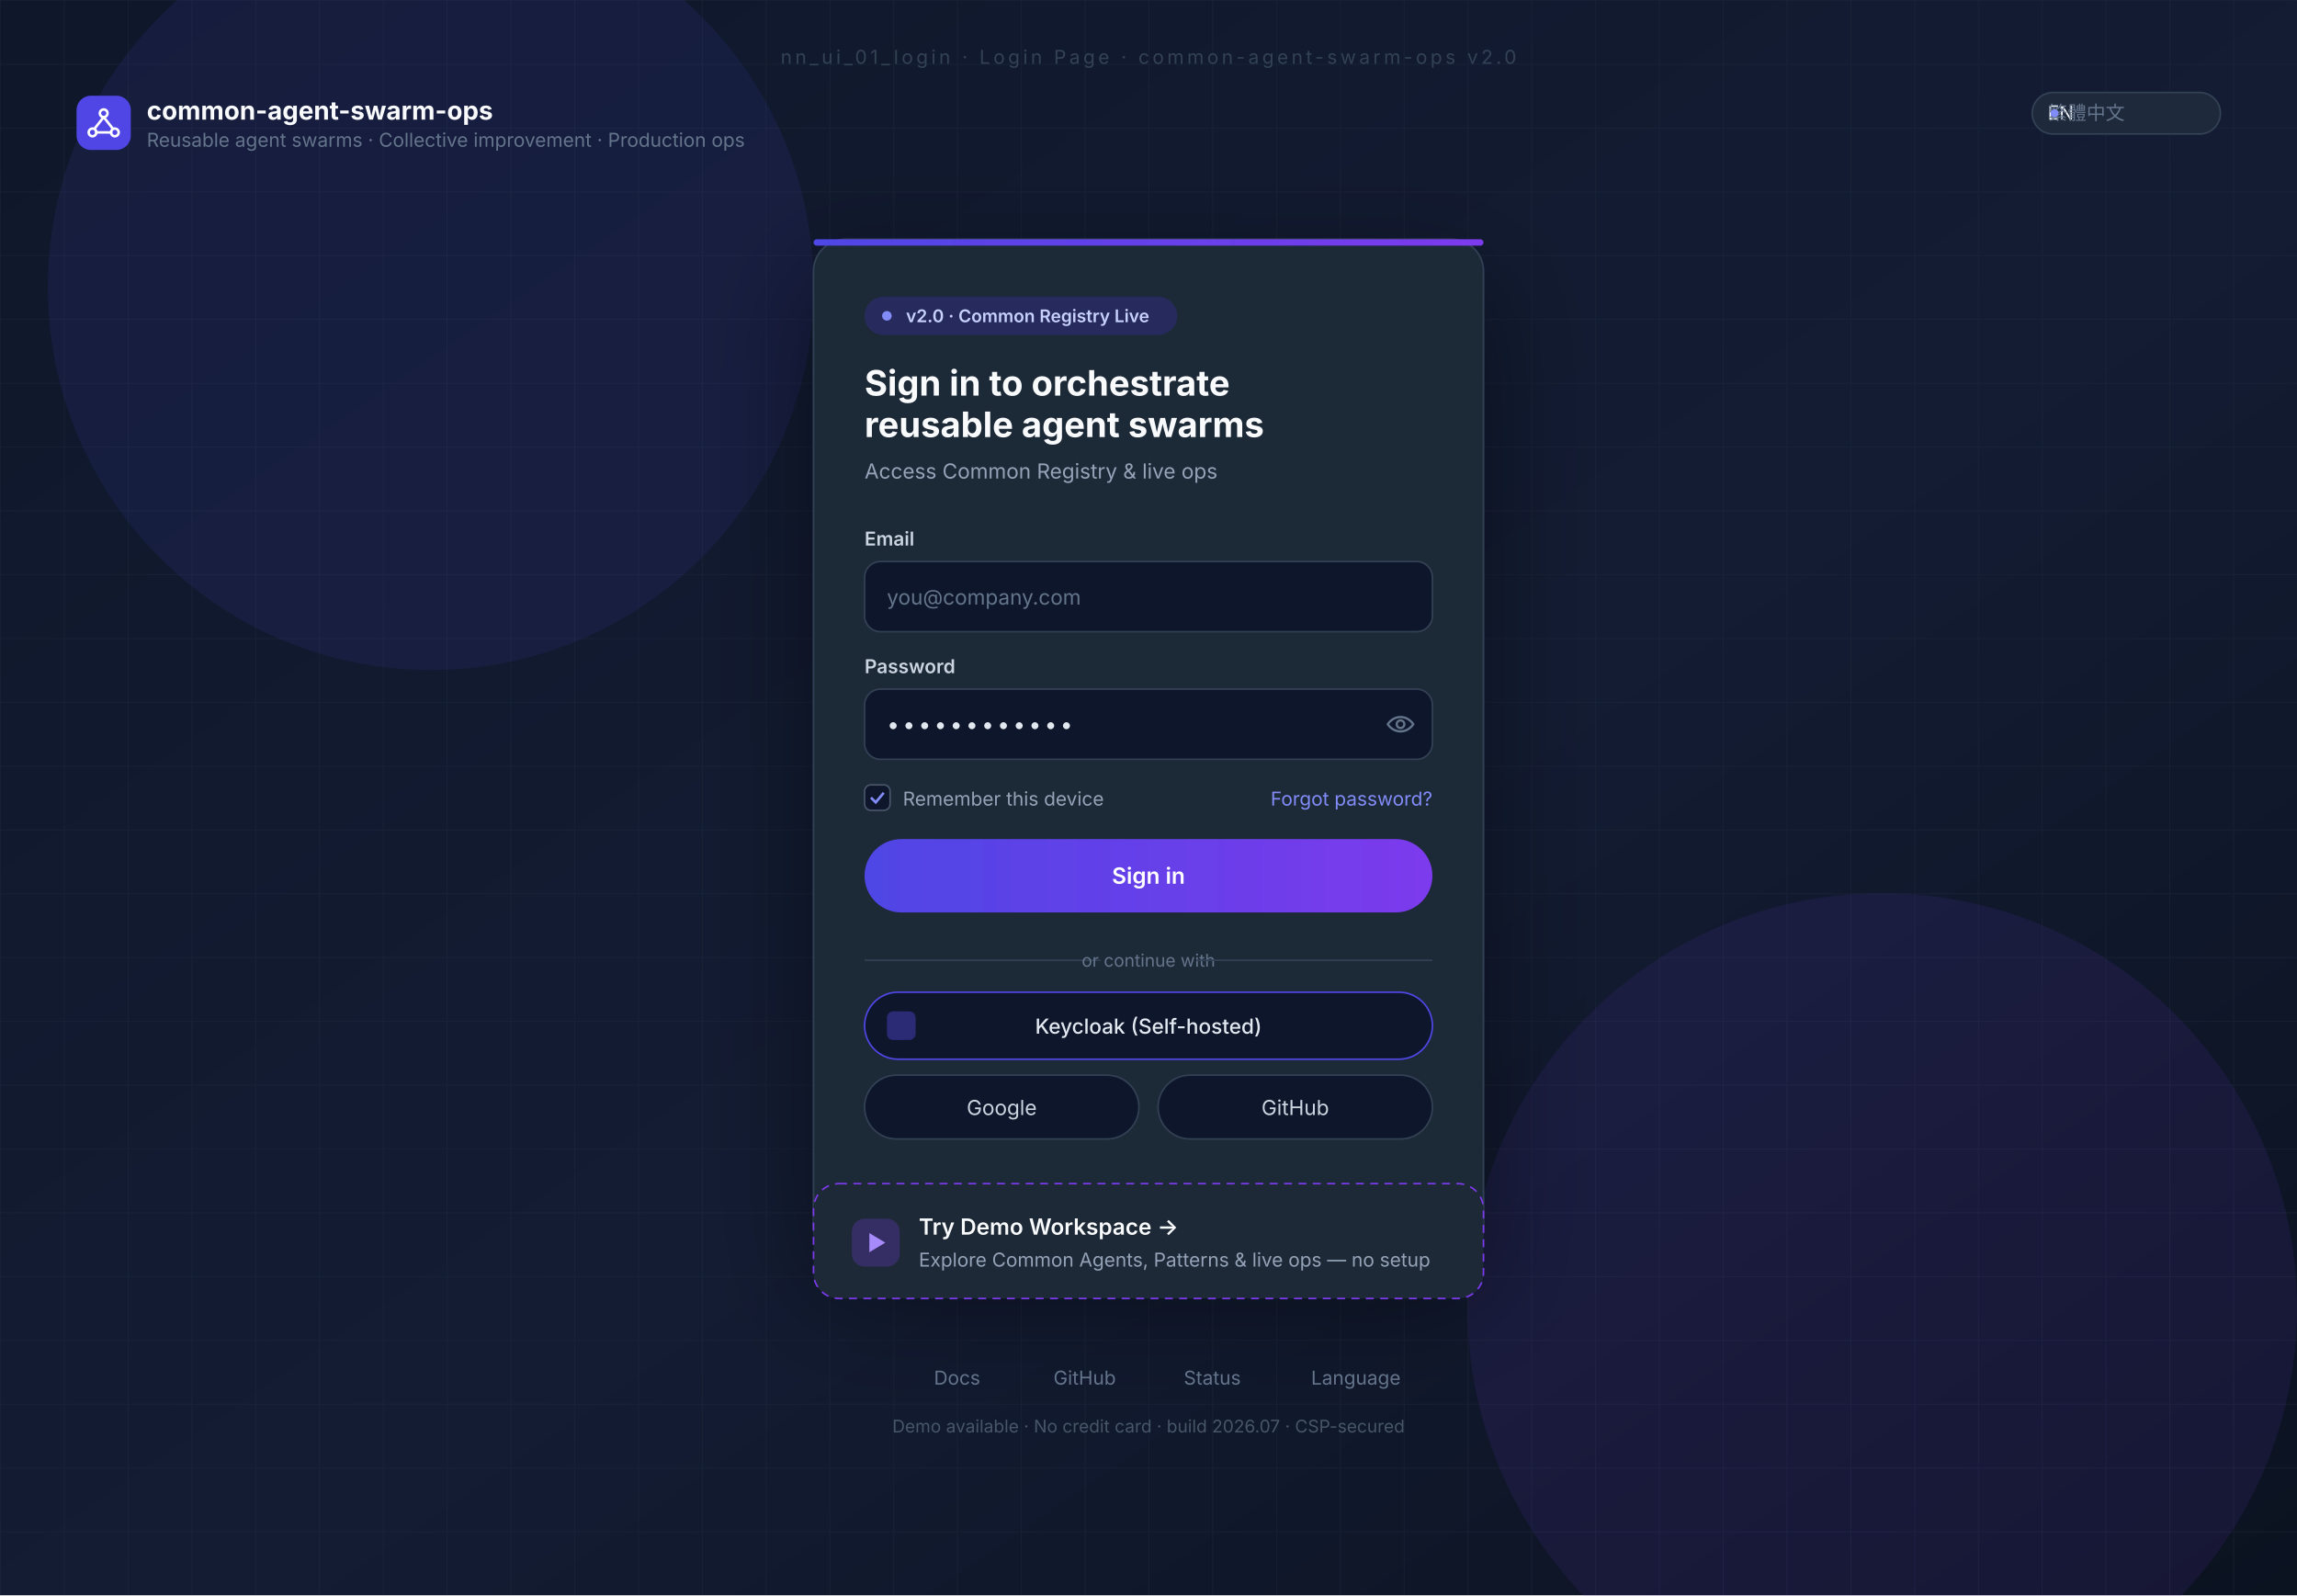
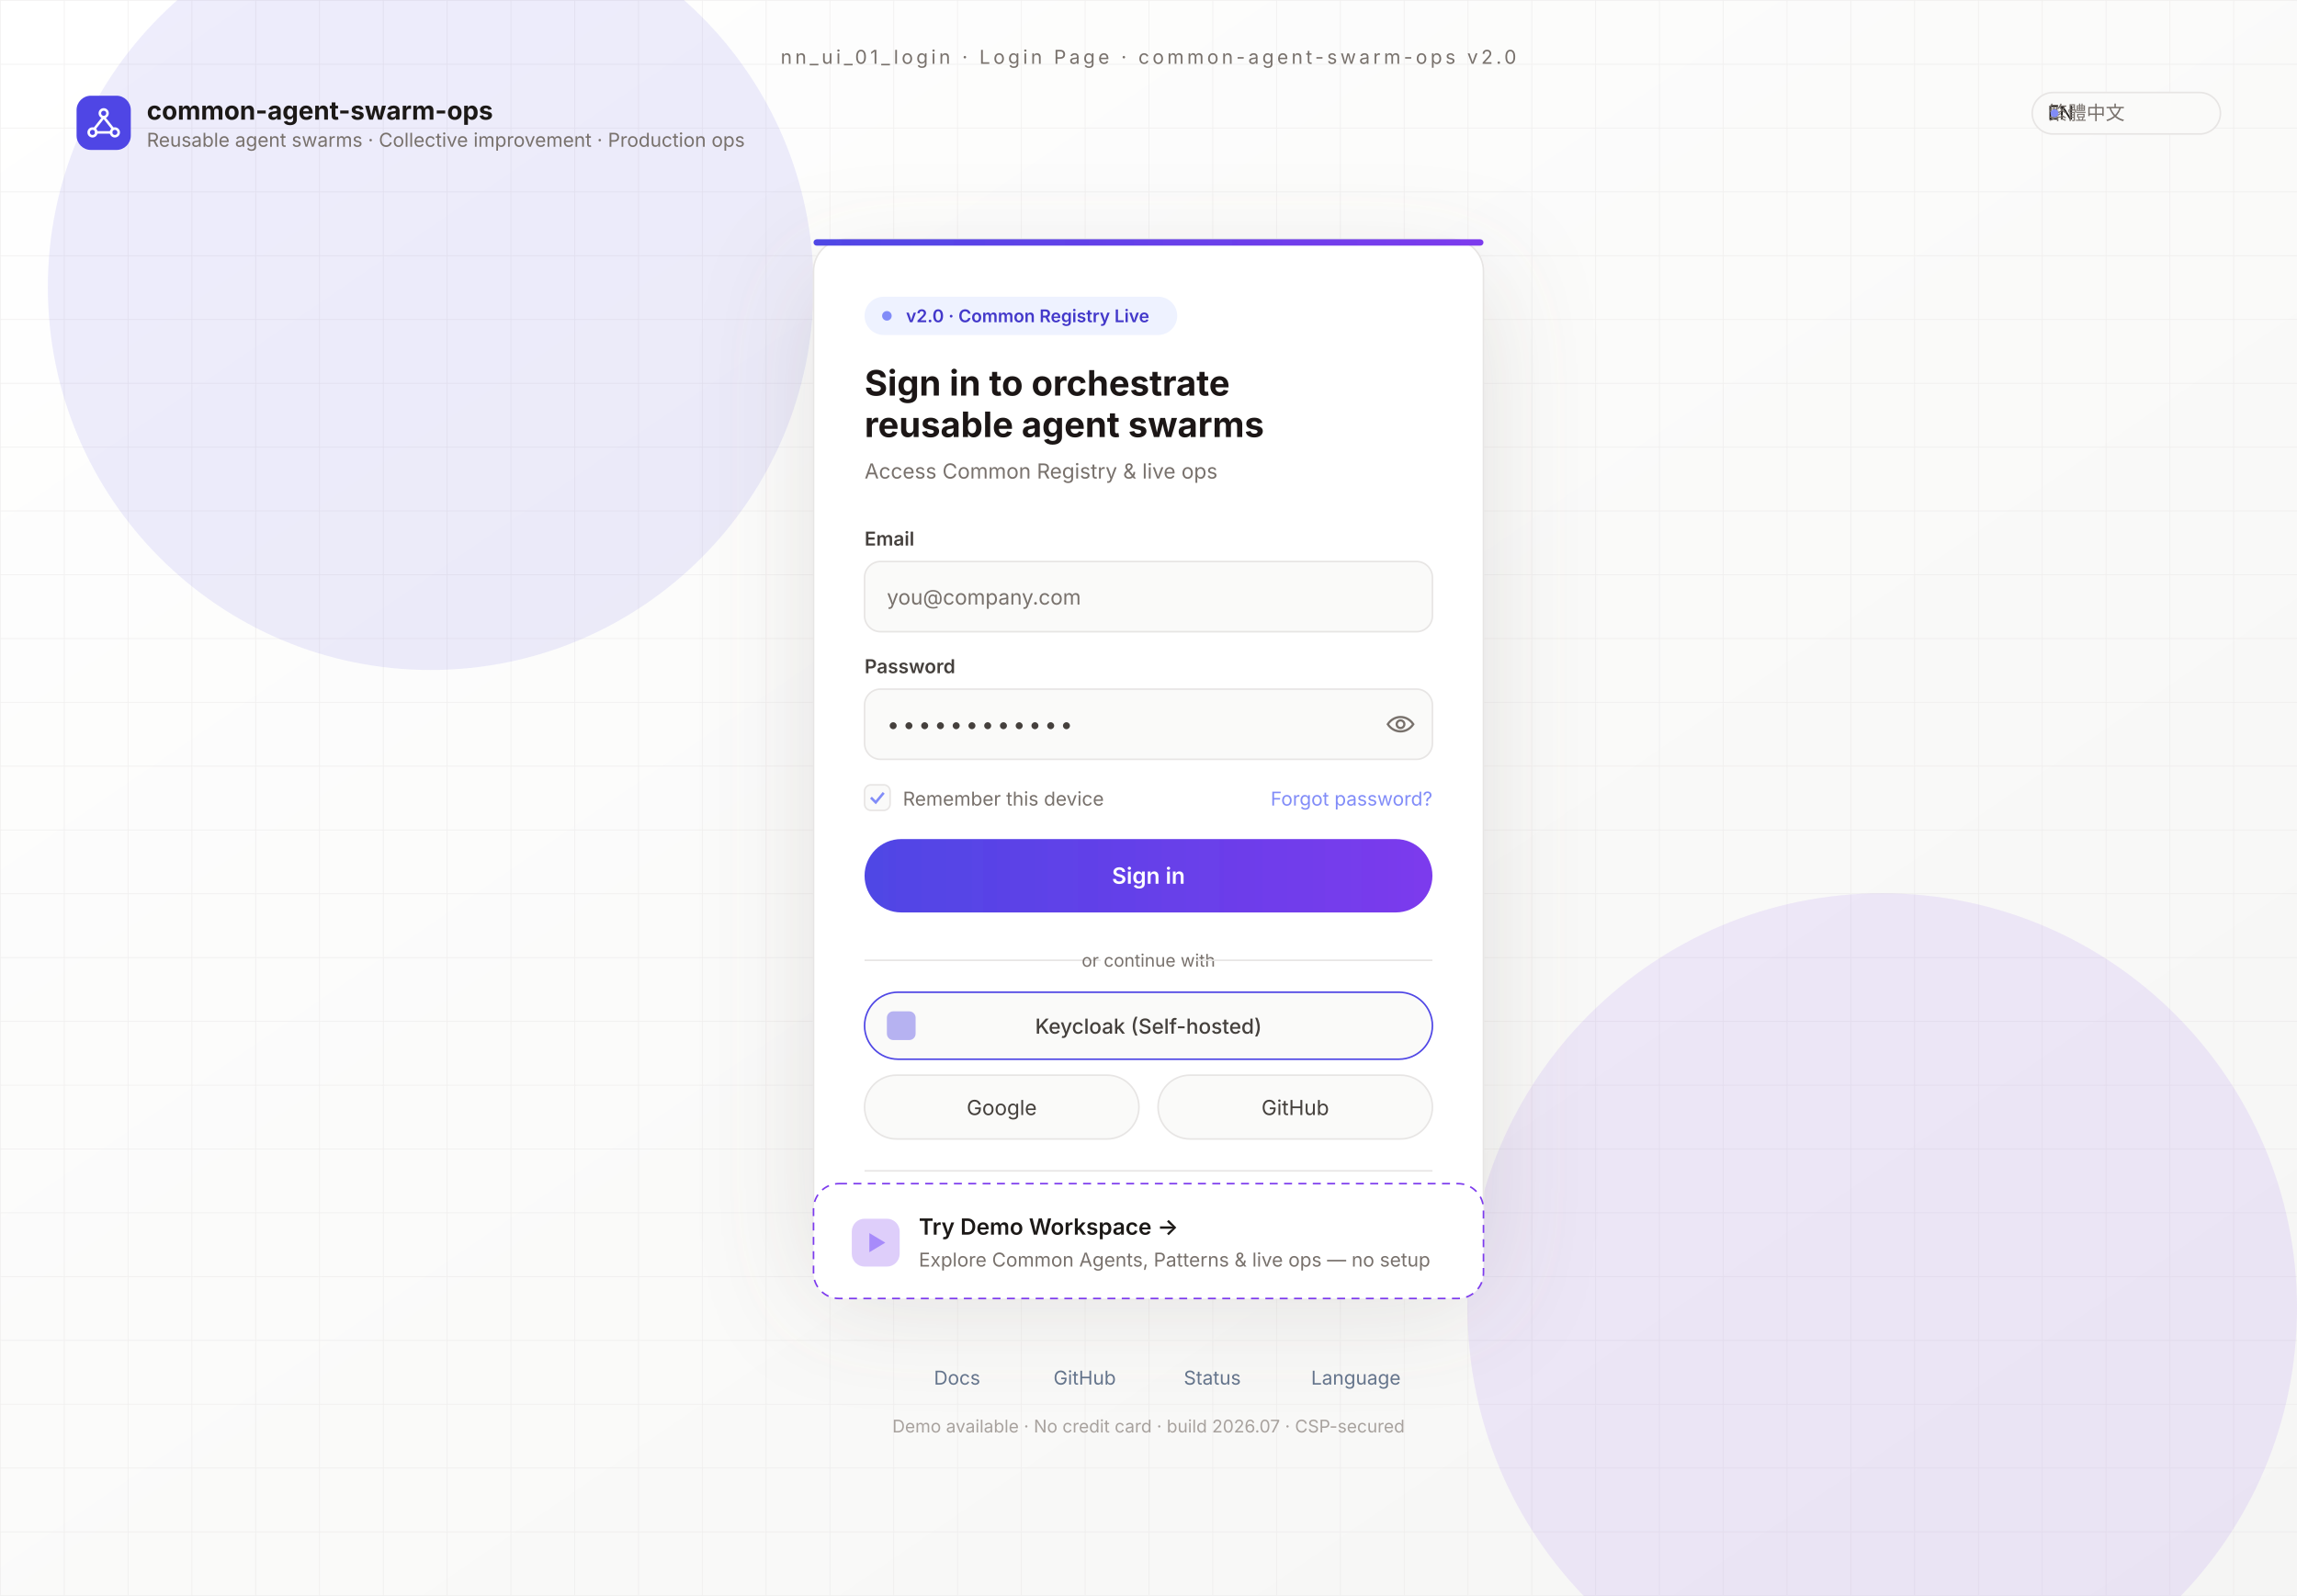
<svg xmlns="http://www.w3.org/2000/svg" width="1440" height="1000" viewBox="0 0 1440 1000" font-family="Inter, system-ui, sans-serif">
  <defs>
    <linearGradient id="bg01" x1="0" y1="0" x2="1" y2="1">
      <stop offset="0" stop-color="#0f172a" />
      <stop offset="0.55" stop-color="#131c33" />
      <stop offset="1" stop-color="#0b1220" />
    </linearGradient>
    <pattern id="grid01" width="40" height="40" patternUnits="userSpaceOnUse">
      <path d="M40 0H0V40" fill="none" stroke="#1e293b" stroke-width="1" />
    </pattern>
    <filter id="card01" x="-20%" y="-20%" width="140%" height="140%">
      <feDropShadow dx="0" dy="24" stdDeviation="34" flood-color="#000000" flood-opacity="0.45" />
    </filter>
    <linearGradient id="btn01" x1="0" y1="0" x2="1" y2="0">
      <stop offset="0" stop-color="#4f46e5" />
      <stop offset="1" stop-color="#7c3aed" />
    </linearGradient>
  </defs>
+   <style>
+     /* Light-frame palette aligned with common-style.html. */
+     #bg01 stop:nth-child(1) { stop-color: #ffffff; }
+     #bg01 stop:nth-child(2) { stop-color: #fafaf9; }
+     #bg01 stop:nth-child(3) { stop-color: #f5f5f4; }
+     #grid01 path { stroke: #e7e5e4; }
+     #card01 feDropShadow { flood-color: #78716c; flood-opacity: 0.18; }
+     rect[fill="#1e2937"] { fill: #ffffff; }
+     rect[fill="#0f172a"], rect[fill="#1e293b"] { fill: #fafaf9; }
+     rect[fill="#312e81"] { fill: #eef2ff; opacity: 1; }
+     text[fill="#f8fafc"] { fill: #1c1917; }
+     text[fill="#e2e8f0"], text[fill="#cbd5e1"] { fill: #44403c; }
+     text[fill="#94a3b8"], text[fill="#64748b"], text[fill="#334155"] { fill: #78716c; }
+     text[fill="#475569"] { fill: #a8a29e; }
+     text[fill="#c7d2fe"] { fill: #4338ca; }
+     [stroke="#334155"], [stroke="#475569"], [stroke="#1e293b"] { stroke: #e7e5e4; }
+     [stroke="#64748b"] { stroke: #78716c; }
+   </style>
  <rect width="1440" height="1000" fill="url(#bg01)" />
  <rect width="1440" height="1000" fill="url(#grid01)" opacity="0.5" />
  <circle cx="270" cy="180" r="240" fill="#4f46e5" opacity="0.10" />
  <circle cx="1180" cy="820" r="260" fill="#7c3aed" opacity="0.10" />
  <text x="720" y="40" text-anchor="middle" fill="#334155" font-size="12" letter-spacing="2">nn_ui_01_login · Login Page · common-agent-swarm-ops v2.0</text>
  <g transform="translate(48,60)">
    <rect x="0" y="0" width="34" height="34" rx="9" fill="#4f46e5" />
    <g stroke="#ffffff" stroke-width="1.6" fill="none">
      <circle cx="17" cy="11" r="2.4" />
      <circle cx="10" cy="23" r="2.4" />
      <circle cx="24" cy="23" r="2.4" />
      <path d="M17 13.4 11 21M17 13.4 23 21M11.6 23h10.8" />
    </g>
    <text x="44" y="15" fill="#f8fafc" font-size="16" font-weight="700">common-agent-swarm-ops</text>
    <text x="44" y="32" fill="#64748b" font-size="12">Reusable agent swarms · Collective improvement · Production ops</text>
  </g>
  <g transform="translate(1392,74)" text-anchor="end" fill="#94a3b8" font-size="12">
    <rect x="-118" y="-16" width="118" height="26" rx="13" fill="#1e293b" stroke="#334155" />
    <text x="-92" y="1" fill="#f8fafc">EN</text>
    <text x="-60" y="1" fill="#64748b">繁體中文</text>
    <circle cx="-104" cy="-3" r="2.5" fill="#818cf8" />
  </g>
  <g transform="translate(510,150)" filter="url(#card01)">
    <rect width="420" height="640" rx="20" fill="#1e2937" stroke="#334155" />
    <rect width="420" height="4" rx="2" fill="url(#btn01)" />
    <g transform="translate(32,36)">
      <rect width="196" height="24" rx="12" fill="#312e81" opacity="0.5" />
      <circle cx="14" cy="12" r="3" fill="#818cf8" />
      <text x="26" y="16" fill="#c7d2fe" font-size="11" font-weight="600">v2.0 · Common Registry Live</text>
    </g>
    <text x="32" y="98" fill="#f8fafc" font-size="22" font-weight="700">Sign in to orchestrate</text>
    <text x="32" y="124" fill="#f8fafc" font-size="22" font-weight="700">reusable agent swarms</text>
    <text x="32" y="150" fill="#94a3b8" font-size="13">Access Common Registry &amp; live ops</text>
    <text x="32" y="192" fill="#cbd5e1" font-size="12" font-weight="600">Email</text>
    <rect x="32" y="202" width="356" height="44" rx="10" fill="#0f172a" stroke="#334155" />
    <text x="46" y="229" fill="#64748b" font-size="13">you@company.com</text>
    <text x="32" y="272" fill="#cbd5e1" font-size="12" font-weight="600">Password</text>
    <rect x="32" y="282" width="356" height="44" rx="10" fill="#0f172a" stroke="#334155" />
    <text x="46" y="309" fill="#e2e8f0" font-size="14" letter-spacing="2">••••••••••••</text>
    <g transform="translate(360,296)" stroke="#64748b" stroke-width="1.4" fill="none">
      <path d="M0 8 C4 2 12 2 16 8 C12 14 4 14 0 8Z" />
      <circle cx="8" cy="8" r="2.4" />
    </g>
    <rect x="32" y="342" width="16" height="16" rx="4" fill="#0f172a" stroke="#475569" />
    <path d="M36 350l3 3 5-6" stroke="#818cf8" stroke-width="1.6" fill="none" />
    <text x="56" y="355" fill="#94a3b8" font-size="12">Remember this device</text>
    <text x="388" y="355" text-anchor="end" fill="#818cf8" font-size="12">Forgot password?</text>
    <rect x="32" y="376" width="356" height="46" rx="23" fill="url(#btn01)" />
    <text x="210" y="404" text-anchor="middle" fill="#ffffff" font-size="14" font-weight="600">Sign in</text>
    <line x1="32" y1="452" x2="180" y2="452" stroke="#334155" />
    <text x="210" y="456" text-anchor="middle" fill="#64748b" font-size="11">or continue with</text>
    <line x1="240" y1="452" x2="388" y2="452" stroke="#334155" />
    <rect x="32" y="472" width="356" height="42" rx="21" fill="#0f172a" stroke="#4f46e5" />
    <rect x="46" y="484" width="18" height="18" rx="4" fill="#4f46e5" opacity="0.4" />
    <text x="210" y="498" text-anchor="middle" fill="#e2e8f0" font-size="13" font-weight="500">Keycloak (Self-hosted)</text>
    <rect x="32" y="524" width="172" height="40" rx="20" fill="#0f172a" stroke="#334155" />
    <text x="118" y="549" text-anchor="middle" fill="#cbd5e1" font-size="13">Google</text>
    <rect x="216" y="524" width="172" height="40" rx="20" fill="#0f172a" stroke="#334155" />
    <text x="302" y="549" text-anchor="middle" fill="#cbd5e1" font-size="13">GitHub</text>
    <rect x="32" y="580" width="356" height="30" rx="8" fill="none" />
    <line x1="32" y1="584" x2="388" y2="584" stroke="#1e293b" />
    <rect x="32" y="592" width="356" height="0" fill="none" />
  </g>
  <g transform="translate(510,742)">
    <rect width="420" height="72" rx="16" fill="#1e2937" stroke="#7c3aed" stroke-dasharray="5 4" />
    <g transform="translate(24,22)">
      <rect width="30" height="30" rx="8" fill="#7c3aed" opacity="0.25" />
      <path d="M11 9l10 6-10 6z" fill="#a78bfa" />
    </g>
    <text x="66" y="32" fill="#f8fafc" font-size="14" font-weight="600">Try Demo Workspace  →</text>
    <text x="66" y="52" fill="#94a3b8" font-size="12">Explore Common Agents, Patterns &amp; live ops — no setup</text>
  </g>
  <g transform="translate(720,868)" text-anchor="middle" fill="#64748b" font-size="12">
    <text x="-120" y="0">Docs</text>
    <text x="-40" y="0">GitHub</text>
    <text x="40" y="0">Status</text>
    <text x="130" y="0">Language</text>
    <text x="0" y="30" fill="#475569" font-size="11">Demo available · No credit card · build 2026.07 · CSP-secured</text>
  </g>
+   <a href="ui_00_menu.svg" target="_top" aria-label="Open application menu">
+     <rect x="40" y="50" width="300" height="52" fill="transparent" pointer-events="all" />
+   </a>
</svg>
